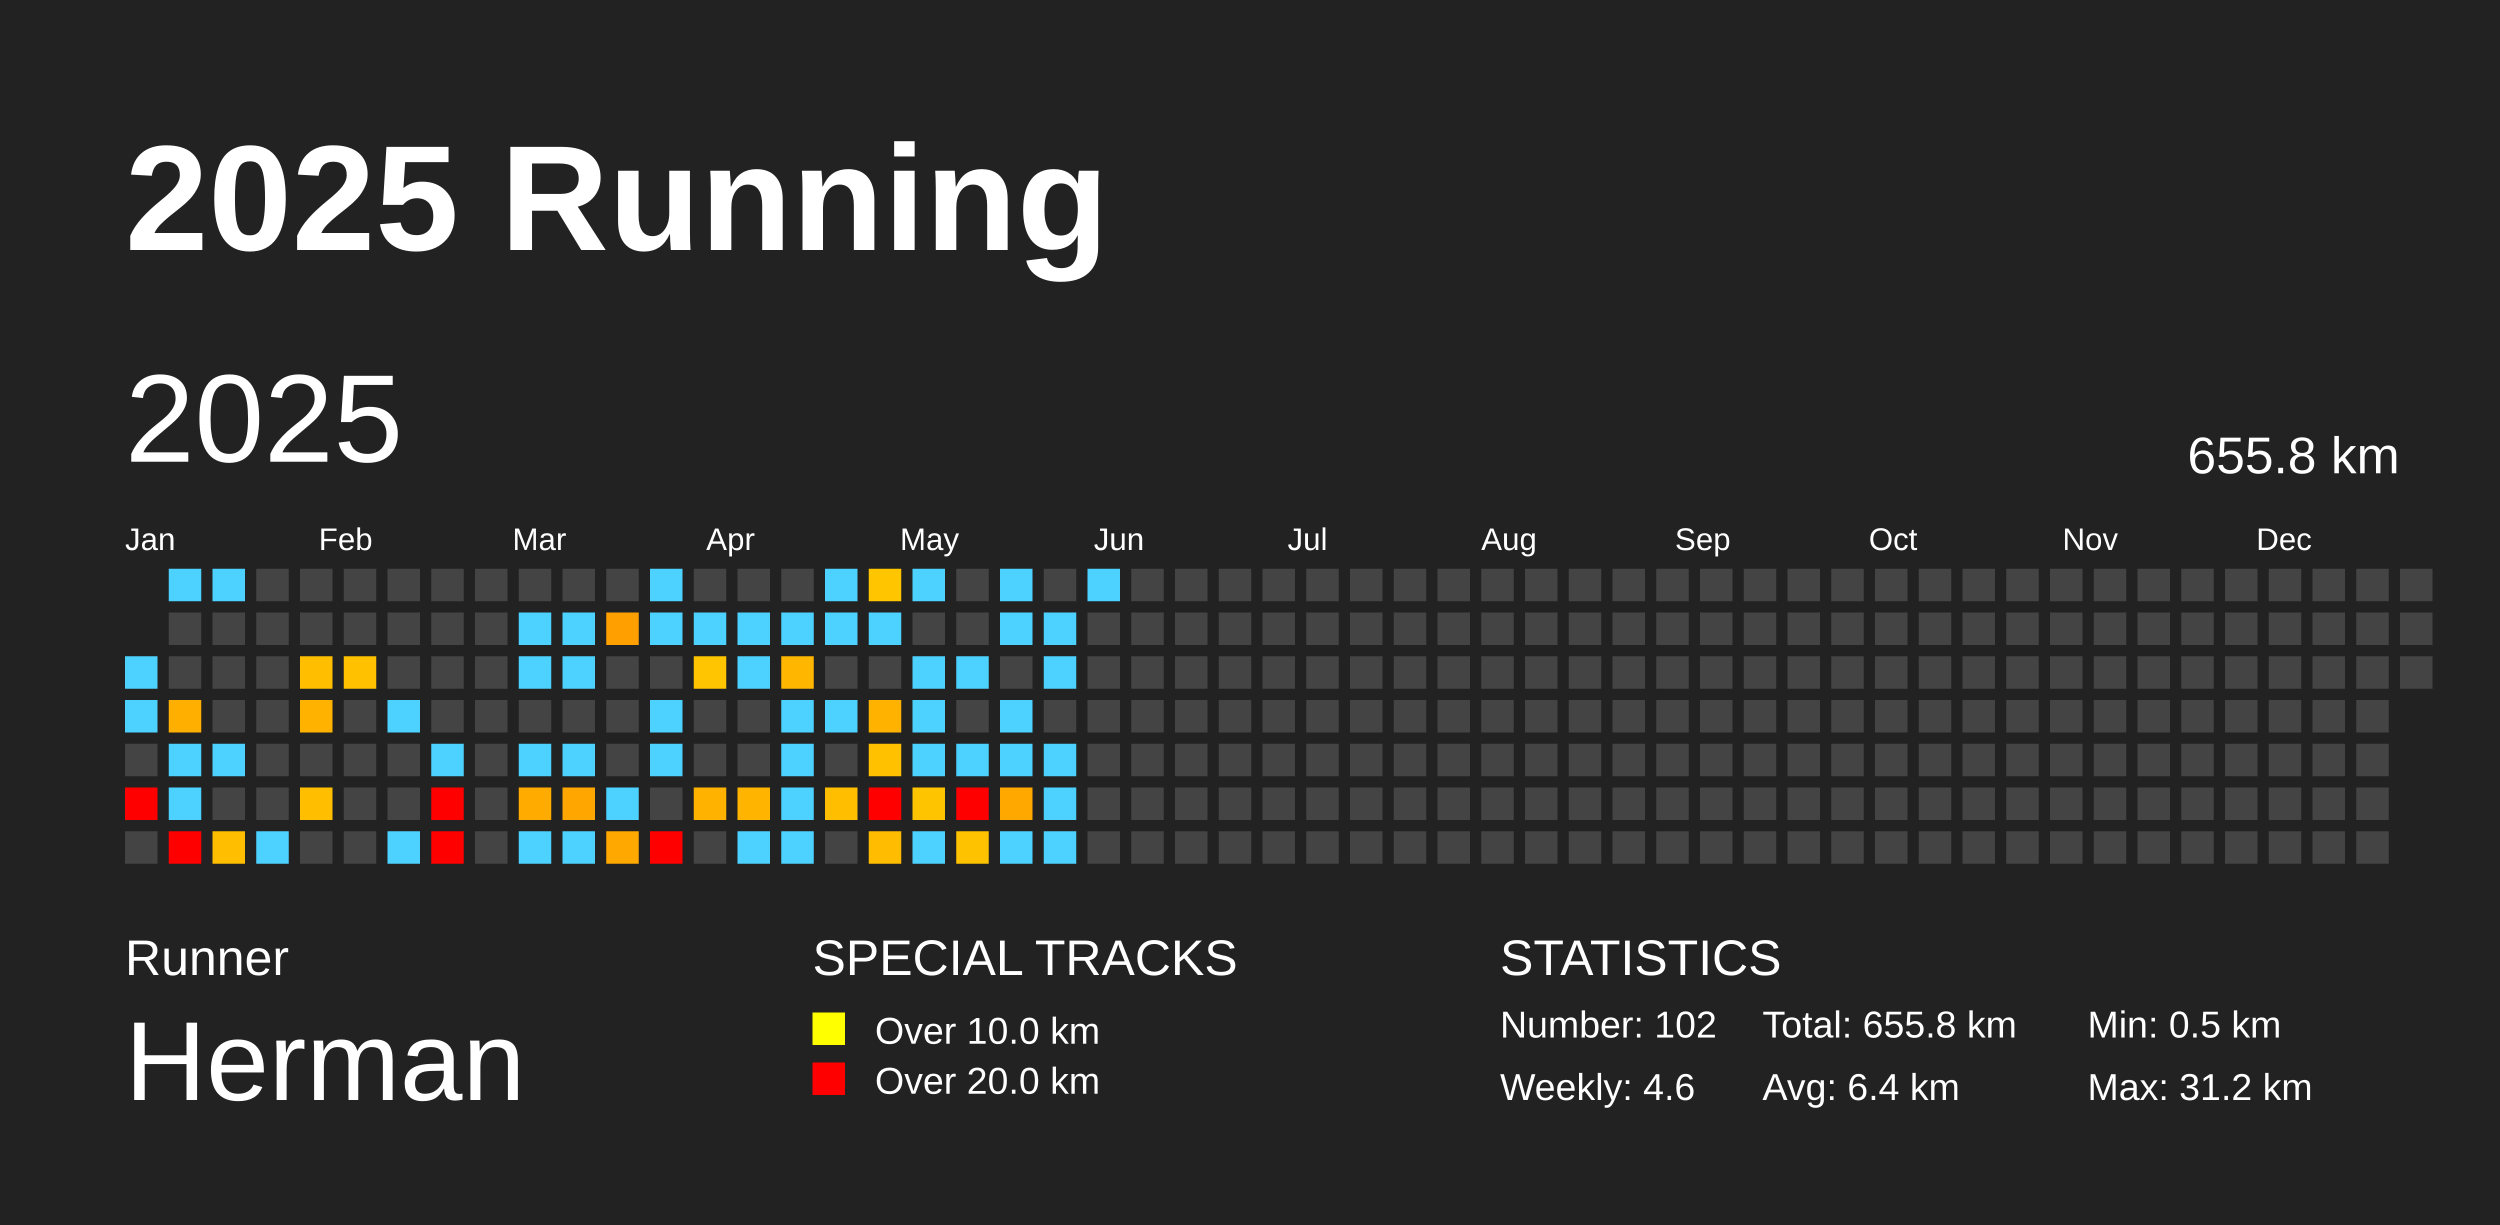
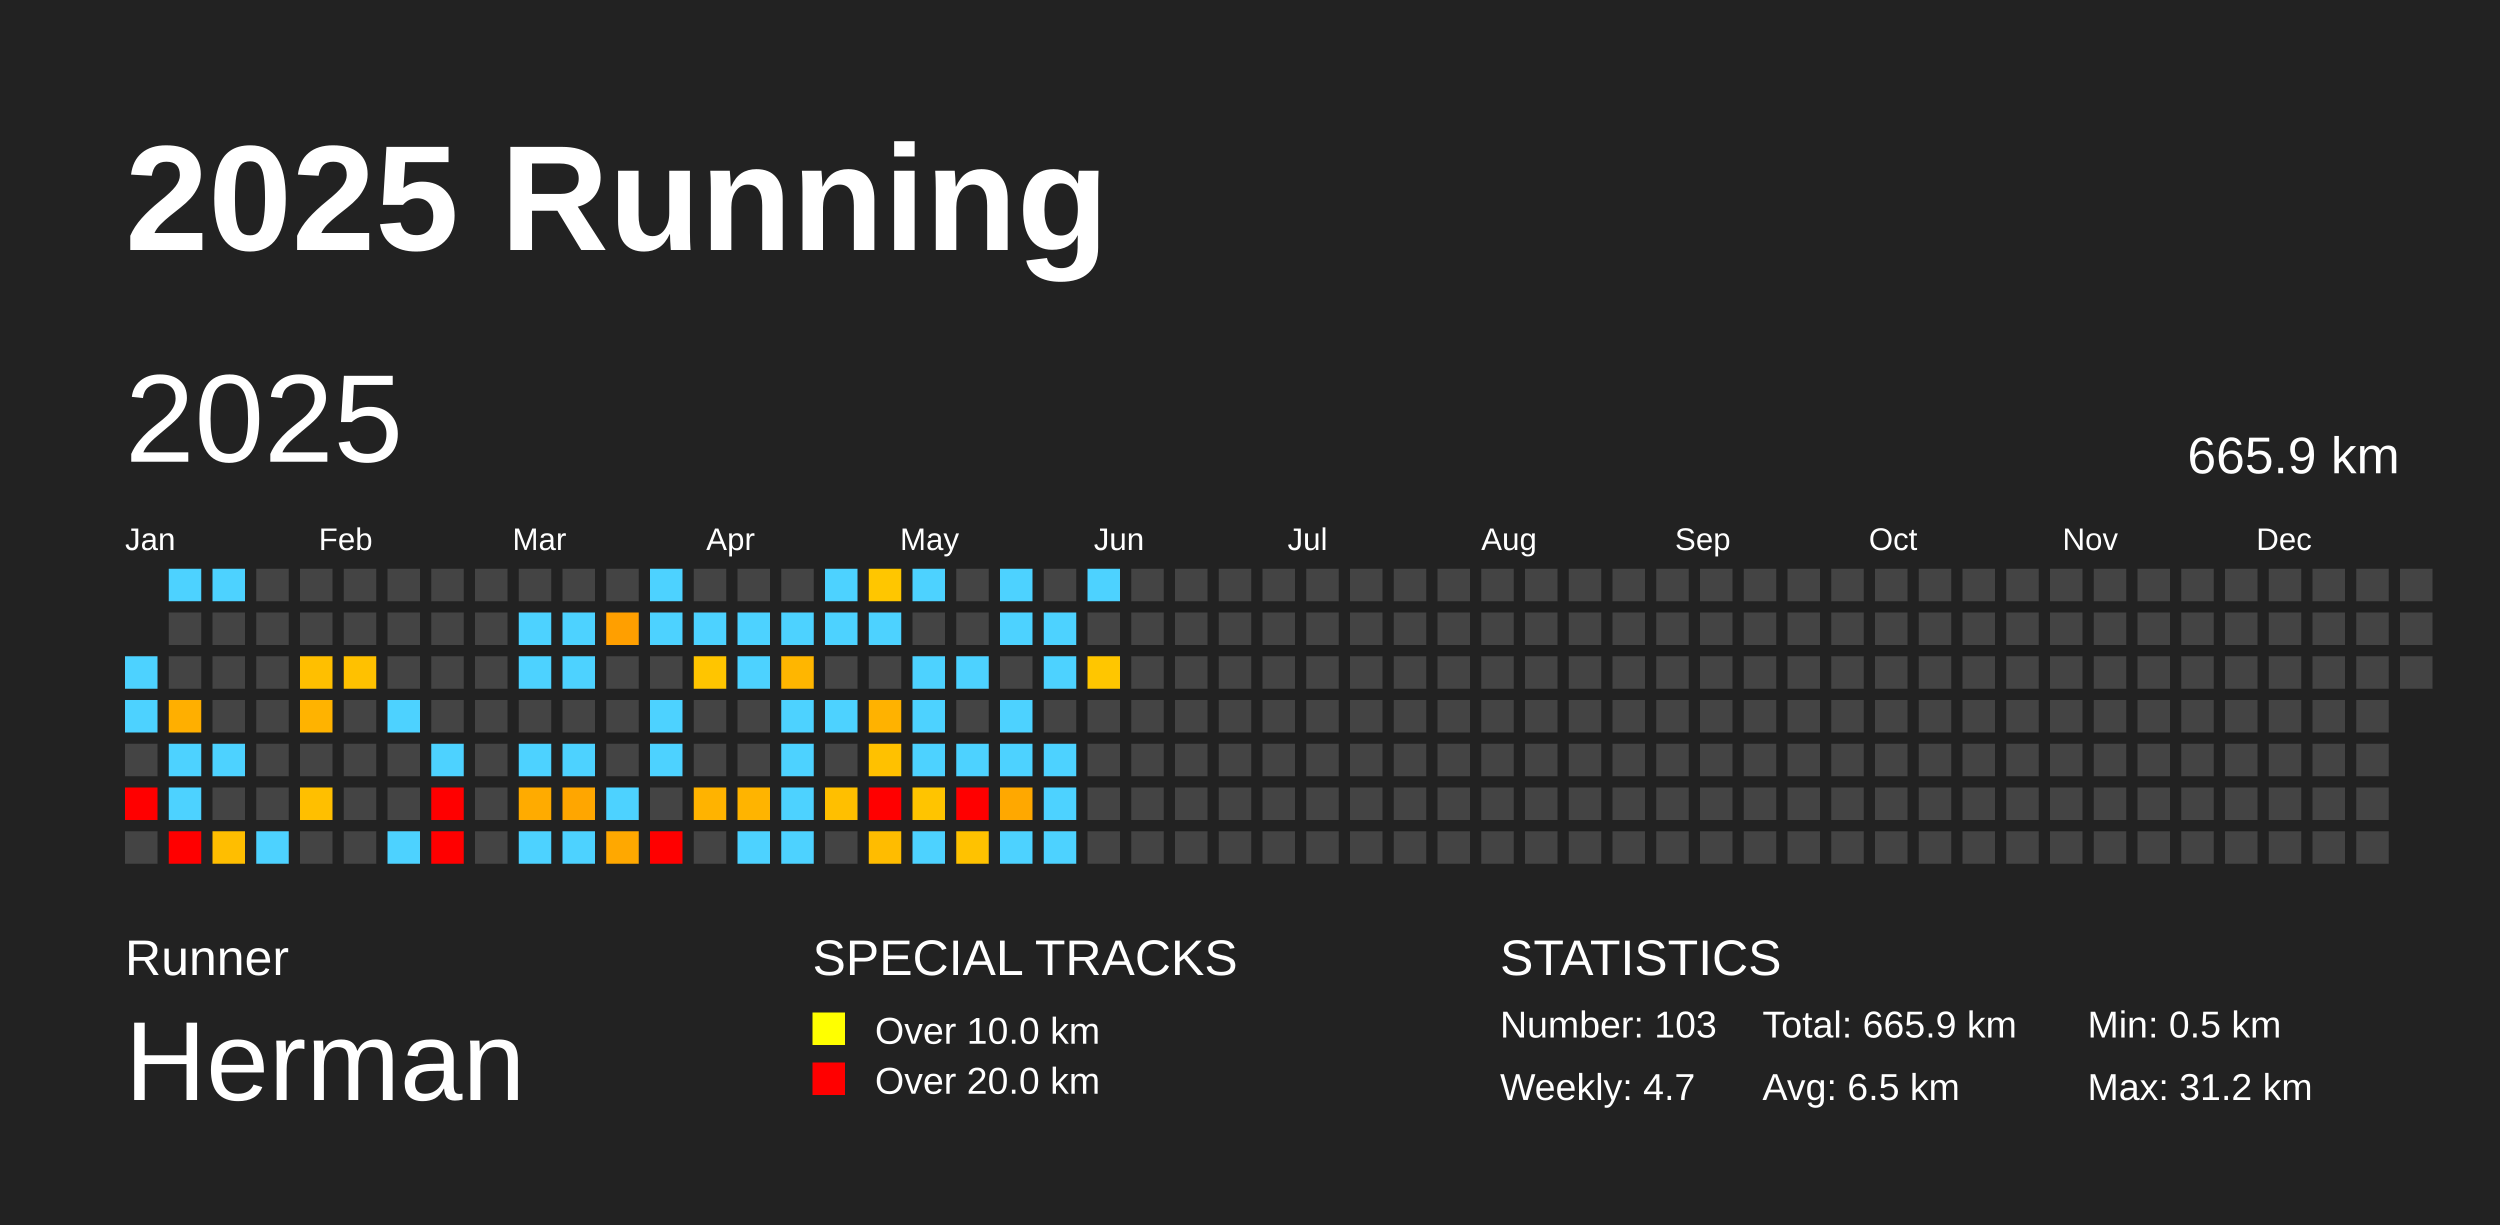
<svg xmlns="http://www.w3.org/2000/svg" baseProfile="full" height="98mm" version="1.1" viewBox="0,0,200,98" width="200mm">
  <defs />
  <rect fill="#222222" height="98" width="200" x="0" y="0" />
  <text fill="#FFFFFF" style="font-size:12px; font-family:Arial; font-weight:bold;" x="10" y="20">2025 Running</text>
  <text fill="#FFFFFF" style="font-size:4px; font-family:Arial" x="10" y="78">Runner</text>
  <text fill="#FFFFFF" style="font-size:9px; font-family:Arial" x="10" y="88">Herman</text>
  <text fill="#FFFFFF" style="font-size:4px; font-family:Arial" x="65" y="78">SPECIAL TRACKS</text>
  <rect fill="yellow" height="2.6" width="2.6" x="65" y="81" />
  <text fill="#FFFFFF" style="font-size:3px; font-family:Arial" x="70" y="83.5">Over 10.0 km</text>
  <rect fill="red" height="2.6" width="2.6" x="65" y="85" />
  <text fill="#FFFFFF" style="font-size:3px; font-family:Arial" x="70" y="87.5">Over 20.0 km</text>
  <text fill="#FFFFFF" style="font-size:4px; font-family:Arial" x="120" y="78">STATISTICS</text>
-   <text fill="#FFFFFF" style="font-size:3px; font-family:Arial" x="120" y="83">Number: 102</text>
-   <text fill="#FFFFFF" style="font-size:3px; font-family:Arial" x="120" y="88">Weekly: 4.6</text>
-   <text fill="#FFFFFF" style="font-size:3px; font-family:Arial" x="141" y="83">Total: 655.8 km</text>
-   <text fill="#FFFFFF" style="font-size:3px; font-family:Arial" x="141" y="88">Avg: 6.4 km</text>
+   <text fill="#FFFFFF" style="font-size:3px; font-family:Arial" x="120" y="83">Number: 103</text>
+   <text fill="#FFFFFF" style="font-size:3px; font-family:Arial" x="120" y="88">Weekly: 4.7</text>
+   <text fill="#FFFFFF" style="font-size:3px; font-family:Arial" x="141" y="83">Total: 665.9 km</text>
+   <text fill="#FFFFFF" style="font-size:3px; font-family:Arial" x="141" y="88">Avg: 6.5 km</text>
  <text fill="#FFFFFF" style="font-size:3px; font-family:Arial" x="167" y="83">Min: 0.5 km</text>
  <text fill="#FFFFFF" style="font-size:3px; font-family:Arial" x="167" y="88">Max: 31.2 km</text>
  <text dominant-baseline="hanging" fill="#FFFFFF" style="font-size:10.0px; font-family:Arial;" x="10" y="30">2025</text>
-   <text dominant-baseline="hanging" fill="#FFFFFF" style="font-size:4.125px; font-family:Arial;" x="175" y="35">655.8 km</text>
+   <text dominant-baseline="hanging" fill="#FFFFFF" style="font-size:4.125px; font-family:Arial;" x="175" y="35">665.9 km</text>
  <text fill="#FFFFFF" style="font-size:2.5px; font-family:Arial" x="10.0" y="44">Jan</text>
  <text fill="#FFFFFF" style="font-size:2.5px; font-family:Arial" x="25.5" y="44">Feb</text>
  <text fill="#FFFFFF" style="font-size:2.5px; font-family:Arial" x="41.0" y="44">Mar</text>
  <text fill="#FFFFFF" style="font-size:2.5px; font-family:Arial" x="56.5" y="44">Apr</text>
  <text fill="#FFFFFF" style="font-size:2.5px; font-family:Arial" x="72.0" y="44">May</text>
  <text fill="#FFFFFF" style="font-size:2.5px; font-family:Arial" x="87.5" y="44">Jun</text>
  <text fill="#FFFFFF" style="font-size:2.5px; font-family:Arial" x="103.0" y="44">Jul</text>
  <text fill="#FFFFFF" style="font-size:2.5px; font-family:Arial" x="118.5" y="44">Aug</text>
  <text fill="#FFFFFF" style="font-size:2.5px; font-family:Arial" x="134.0" y="44">Sep</text>
  <text fill="#FFFFFF" style="font-size:2.5px; font-family:Arial" x="149.5" y="44">Oct</text>
  <text fill="#FFFFFF" style="font-size:2.5px; font-family:Arial" x="165.0" y="44">Nov</text>
  <text fill="#FFFFFF" style="font-size:2.5px; font-family:Arial" x="180.5" y="44">Dec</text>
  <rect fill="#4dd2ff" height="2.6" width="2.6" x="10.0" y="52.5" />
  <rect fill="#4dd2ff" height="2.6" width="2.6" x="10.0" y="56.0" />
  <rect fill="#444444" height="2.6" width="2.6" x="10.0" y="59.5" />
  <rect fill="red" height="2.6" width="2.6" x="10.0" y="63.0" />
  <rect fill="#444444" height="2.6" width="2.6" x="10.0" y="66.5" />
  <rect fill="#4dd2ff" height="2.6" width="2.6" x="13.5" y="45.5" />
  <rect fill="#444444" height="2.6" width="2.6" x="13.5" y="49.0" />
  <rect fill="#444444" height="2.6" width="2.6" x="13.5" y="52.5" />
  <rect fill="#ffaf00" height="2.6" width="2.6" x="13.5" y="56.0" />
  <rect fill="#4dd2ff" height="2.6" width="2.6" x="13.5" y="59.5" />
  <rect fill="#4dd2ff" height="2.6" width="2.6" x="13.5" y="63.0" />
  <rect fill="red" height="2.6" width="2.6" x="13.5" y="66.5" />
  <rect fill="#4dd2ff" height="2.6" width="2.6" x="17.0" y="45.5" />
  <rect fill="#444444" height="2.6" width="2.6" x="17.0" y="49.0" />
  <rect fill="#444444" height="2.6" width="2.6" x="17.0" y="52.5" />
  <rect fill="#444444" height="2.6" width="2.6" x="17.0" y="56.0" />
  <rect fill="#4dd2ff" height="2.6" width="2.6" x="17.0" y="59.5" />
  <rect fill="#444444" height="2.6" width="2.6" x="17.0" y="63.0" />
  <rect fill="#ffbe00" height="2.6" width="2.6" x="17.0" y="66.5" />
  <rect fill="#444444" height="2.6" width="2.6" x="20.5" y="45.5" />
  <rect fill="#444444" height="2.6" width="2.6" x="20.5" y="49.0" />
  <rect fill="#444444" height="2.6" width="2.6" x="20.5" y="52.5" />
  <rect fill="#444444" height="2.6" width="2.6" x="20.5" y="56.0" />
  <rect fill="#444444" height="2.6" width="2.6" x="20.5" y="59.5" />
  <rect fill="#444444" height="2.6" width="2.6" x="20.5" y="63.0" />
  <rect fill="#4dd2ff" height="2.6" width="2.6" x="20.5" y="66.5" />
  <rect fill="#444444" height="2.6" width="2.6" x="24.0" y="45.5" />
  <rect fill="#444444" height="2.6" width="2.6" x="24.0" y="49.0" />
  <rect fill="#ffbf00" height="2.6" width="2.6" x="24.0" y="52.5" />
  <rect fill="#ffb300" height="2.6" width="2.6" x="24.0" y="56.0" />
  <rect fill="#444444" height="2.6" width="2.6" x="24.0" y="59.5" />
  <rect fill="#ffbf00" height="2.6" width="2.6" x="24.0" y="63.0" />
  <rect fill="#444444" height="2.6" width="2.6" x="24.0" y="66.5" />
  <rect fill="#444444" height="2.6" width="2.6" x="27.5" y="45.5" />
  <rect fill="#444444" height="2.6" width="2.6" x="27.5" y="49.0" />
  <rect fill="#ffc100" height="2.6" width="2.6" x="27.5" y="52.5" />
  <rect fill="#444444" height="2.6" width="2.6" x="27.5" y="56.0" />
  <rect fill="#444444" height="2.6" width="2.6" x="27.5" y="59.5" />
  <rect fill="#444444" height="2.6" width="2.6" x="27.5" y="63.0" />
  <rect fill="#444444" height="2.6" width="2.6" x="27.5" y="66.5" />
  <rect fill="#444444" height="2.6" width="2.6" x="31.0" y="45.5" />
  <rect fill="#444444" height="2.6" width="2.6" x="31.0" y="49.0" />
  <rect fill="#444444" height="2.6" width="2.6" x="31.0" y="52.5" />
  <rect fill="#4dd2ff" height="2.6" width="2.6" x="31.0" y="56.0" />
  <rect fill="#444444" height="2.6" width="2.6" x="31.0" y="59.5" />
  <rect fill="#444444" height="2.6" width="2.6" x="31.0" y="63.0" />
  <rect fill="#4dd2ff" height="2.6" width="2.6" x="31.0" y="66.5" />
  <rect fill="#444444" height="2.6" width="2.6" x="34.5" y="45.5" />
  <rect fill="#444444" height="2.6" width="2.6" x="34.5" y="49.0" />
  <rect fill="#444444" height="2.6" width="2.6" x="34.5" y="52.5" />
  <rect fill="#444444" height="2.6" width="2.6" x="34.5" y="56.0" />
  <rect fill="#4dd2ff" height="2.6" width="2.6" x="34.5" y="59.5" />
  <rect fill="red" height="2.6" width="2.6" x="34.5" y="63.0" />
  <rect fill="red" height="2.6" width="2.6" x="34.5" y="66.5" />
  <rect fill="#444444" height="2.6" width="2.6" x="38.0" y="45.5" />
  <rect fill="#444444" height="2.6" width="2.6" x="38.0" y="49.0" />
  <rect fill="#444444" height="2.6" width="2.6" x="38.0" y="52.5" />
  <rect fill="#444444" height="2.6" width="2.6" x="38.0" y="56.0" />
  <rect fill="#444444" height="2.6" width="2.6" x="38.0" y="59.5" />
  <rect fill="#444444" height="2.6" width="2.6" x="38.0" y="63.0" />
  <rect fill="#444444" height="2.6" width="2.6" x="38.0" y="66.5" />
  <rect fill="#444444" height="2.6" width="2.6" x="41.5" y="45.5" />
  <rect fill="#4dd2ff" height="2.6" width="2.6" x="41.5" y="49.0" />
  <rect fill="#4dd2ff" height="2.6" width="2.6" x="41.5" y="52.5" />
  <rect fill="#444444" height="2.6" width="2.6" x="41.5" y="56.0" />
  <rect fill="#4dd2ff" height="2.6" width="2.6" x="41.5" y="59.5" />
  <rect fill="#ffab00" height="2.6" width="2.6" x="41.5" y="63.0" />
  <rect fill="#4dd2ff" height="2.6" width="2.6" x="41.5" y="66.5" />
  <rect fill="#444444" height="2.6" width="2.6" x="45.0" y="45.5" />
  <rect fill="#4dd2ff" height="2.6" width="2.6" x="45.0" y="49.0" />
  <rect fill="#4dd2ff" height="2.6" width="2.6" x="45.0" y="52.5" />
  <rect fill="#444444" height="2.6" width="2.6" x="45.0" y="56.0" />
  <rect fill="#4dd2ff" height="2.6" width="2.6" x="45.0" y="59.5" />
  <rect fill="#ffa600" height="2.6" width="2.6" x="45.0" y="63.0" />
  <rect fill="#4dd2ff" height="2.6" width="2.6" x="45.0" y="66.5" />
  <rect fill="#444444" height="2.6" width="2.6" x="48.5" y="45.5" />
  <rect fill="#ff9f00" height="2.6" width="2.6" x="48.5" y="49.0" />
  <rect fill="#444444" height="2.6" width="2.6" x="48.5" y="52.5" />
  <rect fill="#444444" height="2.6" width="2.6" x="48.5" y="56.0" />
  <rect fill="#444444" height="2.6" width="2.6" x="48.5" y="59.5" />
  <rect fill="#4dd2ff" height="2.6" width="2.6" x="48.5" y="63.0" />
  <rect fill="#ffa800" height="2.6" width="2.6" x="48.5" y="66.5" />
  <rect fill="#4dd2ff" height="2.6" width="2.6" x="52.0" y="45.5" />
  <rect fill="#4dd2ff" height="2.6" width="2.6" x="52.0" y="49.0" />
  <rect fill="#444444" height="2.6" width="2.6" x="52.0" y="52.5" />
  <rect fill="#4dd2ff" height="2.6" width="2.6" x="52.0" y="56.0" />
  <rect fill="#4dd2ff" height="2.6" width="2.6" x="52.0" y="59.5" />
  <rect fill="#444444" height="2.6" width="2.6" x="52.0" y="63.0" />
  <rect fill="red" height="2.6" width="2.6" x="52.0" y="66.5" />
  <rect fill="#444444" height="2.6" width="2.6" x="55.5" y="45.5" />
  <rect fill="#4dd2ff" height="2.6" width="2.6" x="55.5" y="49.0" />
  <rect fill="#ffc500" height="2.6" width="2.6" x="55.5" y="52.5" />
  <rect fill="#444444" height="2.6" width="2.6" x="55.5" y="56.0" />
  <rect fill="#444444" height="2.6" width="2.6" x="55.5" y="59.5" />
  <rect fill="#ffb300" height="2.6" width="2.6" x="55.5" y="63.0" />
  <rect fill="#444444" height="2.6" width="2.6" x="55.5" y="66.5" />
  <rect fill="#444444" height="2.6" width="2.6" x="59.0" y="45.5" />
  <rect fill="#4dd2ff" height="2.6" width="2.6" x="59.0" y="49.0" />
  <rect fill="#4dd2ff" height="2.6" width="2.6" x="59.0" y="52.5" />
  <rect fill="#444444" height="2.6" width="2.6" x="59.0" y="56.0" />
  <rect fill="#444444" height="2.6" width="2.6" x="59.0" y="59.5" />
  <rect fill="#ffb400" height="2.6" width="2.6" x="59.0" y="63.0" />
  <rect fill="#4dd2ff" height="2.6" width="2.6" x="59.0" y="66.5" />
  <rect fill="#444444" height="2.6" width="2.6" x="62.5" y="45.5" />
  <rect fill="#4dd2ff" height="2.6" width="2.6" x="62.5" y="49.0" />
  <rect fill="#ffb600" height="2.6" width="2.6" x="62.5" y="52.5" />
  <rect fill="#4dd2ff" height="2.6" width="2.6" x="62.5" y="56.0" />
  <rect fill="#4dd2ff" height="2.6" width="2.6" x="62.5" y="59.5" />
  <rect fill="#4dd2ff" height="2.6" width="2.6" x="62.5" y="63.0" />
  <rect fill="#4dd2ff" height="2.6" width="2.6" x="62.5" y="66.5" />
  <rect fill="#4dd2ff" height="2.6" width="2.6" x="66.0" y="45.5" />
  <rect fill="#4dd2ff" height="2.6" width="2.6" x="66.0" y="49.0" />
  <rect fill="#444444" height="2.6" width="2.6" x="66.0" y="52.5" />
  <rect fill="#4dd2ff" height="2.6" width="2.6" x="66.0" y="56.0" />
  <rect fill="#444444" height="2.6" width="2.6" x="66.0" y="59.5" />
  <rect fill="#ffbf00" height="2.6" width="2.6" x="66.0" y="63.0" />
  <rect fill="#444444" height="2.6" width="2.6" x="66.0" y="66.5" />
  <rect fill="#ffc600" height="2.6" width="2.6" x="69.5" y="45.5" />
  <rect fill="#4dd2ff" height="2.6" width="2.6" x="69.5" y="49.0" />
  <rect fill="#444444" height="2.6" width="2.6" x="69.5" y="52.5" />
  <rect fill="#ffb200" height="2.6" width="2.6" x="69.5" y="56.0" />
  <rect fill="#ffc100" height="2.6" width="2.6" x="69.5" y="59.5" />
  <rect fill="red" height="2.6" width="2.6" x="69.5" y="63.0" />
  <rect fill="#ffbc00" height="2.6" width="2.6" x="69.5" y="66.5" />
  <rect fill="#4dd2ff" height="2.6" width="2.6" x="73.0" y="45.5" />
  <rect fill="#444444" height="2.6" width="2.6" x="73.0" y="49.0" />
  <rect fill="#4dd2ff" height="2.6" width="2.6" x="73.0" y="52.5" />
  <rect fill="#4dd2ff" height="2.6" width="2.6" x="73.0" y="56.0" />
  <rect fill="#4dd2ff" height="2.6" width="2.6" x="73.0" y="59.5" />
  <rect fill="#ffc400" height="2.6" width="2.6" x="73.0" y="63.0" />
  <rect fill="#4dd2ff" height="2.6" width="2.6" x="73.0" y="66.5" />
  <rect fill="#444444" height="2.6" width="2.6" x="76.5" y="45.5" />
  <rect fill="#444444" height="2.6" width="2.6" x="76.5" y="49.0" />
  <rect fill="#4dd2ff" height="2.6" width="2.6" x="76.5" y="52.5" />
  <rect fill="#444444" height="2.6" width="2.6" x="76.5" y="56.0" />
  <rect fill="#4dd2ff" height="2.6" width="2.6" x="76.5" y="59.5" />
  <rect fill="red" height="2.6" width="2.6" x="76.5" y="63.0" />
  <rect fill="#ffc200" height="2.6" width="2.6" x="76.5" y="66.5" />
  <rect fill="#4dd2ff" height="2.6" width="2.6" x="80.0" y="45.5" />
  <rect fill="#4dd2ff" height="2.6" width="2.6" x="80.0" y="49.0" />
  <rect fill="#444444" height="2.6" width="2.6" x="80.0" y="52.5" />
  <rect fill="#4dd2ff" height="2.6" width="2.6" x="80.0" y="56.0" />
  <rect fill="#4dd2ff" height="2.6" width="2.6" x="80.0" y="59.5" />
  <rect fill="#ffa800" height="2.6" width="2.6" x="80.0" y="63.0" />
  <rect fill="#4dd2ff" height="2.6" width="2.6" x="80.0" y="66.5" />
  <rect fill="#444444" height="2.6" width="2.6" x="83.5" y="45.5" />
  <rect fill="#4dd2ff" height="2.6" width="2.6" x="83.5" y="49.0" />
  <rect fill="#4dd2ff" height="2.6" width="2.6" x="83.5" y="52.5" />
  <rect fill="#444444" height="2.6" width="2.6" x="83.5" y="56.0" />
  <rect fill="#4dd2ff" height="2.6" width="2.6" x="83.5" y="59.5" />
  <rect fill="#4dd2ff" height="2.6" width="2.6" x="83.5" y="63.0" />
  <rect fill="#4dd2ff" height="2.6" width="2.6" x="83.5" y="66.5" />
  <rect fill="#4dd2ff" height="2.6" width="2.6" x="87.0" y="45.5" />
  <rect fill="#444444" height="2.6" width="2.6" x="87.0" y="49.0" />
-   <rect fill="#444444" height="2.6" width="2.6" x="87.0" y="52.5" />
+   <rect fill="#ffc600" height="2.6" width="2.6" x="87.0" y="52.5" />
  <rect fill="#444444" height="2.6" width="2.6" x="87.0" y="56.0" />
  <rect fill="#444444" height="2.6" width="2.6" x="87.0" y="59.5" />
  <rect fill="#444444" height="2.6" width="2.6" x="87.0" y="63.0" />
  <rect fill="#444444" height="2.6" width="2.6" x="87.0" y="66.5" />
  <rect fill="#444444" height="2.6" width="2.6" x="90.5" y="45.5" />
  <rect fill="#444444" height="2.6" width="2.6" x="90.5" y="49.0" />
  <rect fill="#444444" height="2.6" width="2.6" x="90.5" y="52.5" />
  <rect fill="#444444" height="2.6" width="2.6" x="90.5" y="56.0" />
  <rect fill="#444444" height="2.6" width="2.6" x="90.5" y="59.5" />
  <rect fill="#444444" height="2.6" width="2.6" x="90.5" y="63.0" />
  <rect fill="#444444" height="2.6" width="2.6" x="90.5" y="66.5" />
  <rect fill="#444444" height="2.6" width="2.6" x="94.0" y="45.5" />
  <rect fill="#444444" height="2.6" width="2.6" x="94.0" y="49.0" />
  <rect fill="#444444" height="2.6" width="2.6" x="94.0" y="52.5" />
  <rect fill="#444444" height="2.6" width="2.6" x="94.0" y="56.0" />
  <rect fill="#444444" height="2.6" width="2.6" x="94.0" y="59.5" />
  <rect fill="#444444" height="2.6" width="2.6" x="94.0" y="63.0" />
  <rect fill="#444444" height="2.6" width="2.6" x="94.0" y="66.5" />
  <rect fill="#444444" height="2.6" width="2.6" x="97.5" y="45.5" />
  <rect fill="#444444" height="2.6" width="2.6" x="97.5" y="49.0" />
  <rect fill="#444444" height="2.6" width="2.6" x="97.5" y="52.5" />
  <rect fill="#444444" height="2.6" width="2.6" x="97.5" y="56.0" />
  <rect fill="#444444" height="2.6" width="2.6" x="97.5" y="59.5" />
  <rect fill="#444444" height="2.6" width="2.6" x="97.5" y="63.0" />
  <rect fill="#444444" height="2.6" width="2.6" x="97.5" y="66.5" />
  <rect fill="#444444" height="2.6" width="2.6" x="101.0" y="45.5" />
  <rect fill="#444444" height="2.6" width="2.6" x="101.0" y="49.0" />
  <rect fill="#444444" height="2.6" width="2.6" x="101.0" y="52.5" />
  <rect fill="#444444" height="2.6" width="2.6" x="101.0" y="56.0" />
  <rect fill="#444444" height="2.6" width="2.6" x="101.0" y="59.5" />
  <rect fill="#444444" height="2.6" width="2.6" x="101.0" y="63.0" />
  <rect fill="#444444" height="2.6" width="2.6" x="101.0" y="66.5" />
  <rect fill="#444444" height="2.6" width="2.6" x="104.5" y="45.5" />
  <rect fill="#444444" height="2.6" width="2.6" x="104.5" y="49.0" />
  <rect fill="#444444" height="2.6" width="2.6" x="104.5" y="52.5" />
  <rect fill="#444444" height="2.6" width="2.6" x="104.5" y="56.0" />
  <rect fill="#444444" height="2.6" width="2.6" x="104.5" y="59.5" />
  <rect fill="#444444" height="2.6" width="2.6" x="104.5" y="63.0" />
  <rect fill="#444444" height="2.6" width="2.6" x="104.5" y="66.5" />
  <rect fill="#444444" height="2.6" width="2.6" x="108.0" y="45.5" />
  <rect fill="#444444" height="2.6" width="2.6" x="108.0" y="49.0" />
  <rect fill="#444444" height="2.6" width="2.6" x="108.0" y="52.5" />
  <rect fill="#444444" height="2.6" width="2.6" x="108.0" y="56.0" />
  <rect fill="#444444" height="2.6" width="2.6" x="108.0" y="59.5" />
  <rect fill="#444444" height="2.6" width="2.6" x="108.0" y="63.0" />
  <rect fill="#444444" height="2.6" width="2.6" x="108.0" y="66.5" />
  <rect fill="#444444" height="2.6" width="2.6" x="111.5" y="45.5" />
  <rect fill="#444444" height="2.6" width="2.6" x="111.5" y="49.0" />
  <rect fill="#444444" height="2.6" width="2.6" x="111.5" y="52.5" />
  <rect fill="#444444" height="2.6" width="2.6" x="111.5" y="56.0" />
  <rect fill="#444444" height="2.6" width="2.6" x="111.5" y="59.5" />
  <rect fill="#444444" height="2.6" width="2.6" x="111.5" y="63.0" />
  <rect fill="#444444" height="2.6" width="2.6" x="111.5" y="66.5" />
  <rect fill="#444444" height="2.6" width="2.6" x="115.0" y="45.5" />
  <rect fill="#444444" height="2.6" width="2.6" x="115.0" y="49.0" />
  <rect fill="#444444" height="2.6" width="2.6" x="115.0" y="52.5" />
  <rect fill="#444444" height="2.6" width="2.6" x="115.0" y="56.0" />
  <rect fill="#444444" height="2.6" width="2.6" x="115.0" y="59.5" />
  <rect fill="#444444" height="2.6" width="2.6" x="115.0" y="63.0" />
  <rect fill="#444444" height="2.6" width="2.6" x="115.0" y="66.5" />
  <rect fill="#444444" height="2.6" width="2.6" x="118.5" y="45.5" />
  <rect fill="#444444" height="2.6" width="2.6" x="118.5" y="49.0" />
  <rect fill="#444444" height="2.6" width="2.6" x="118.5" y="52.5" />
  <rect fill="#444444" height="2.6" width="2.6" x="118.5" y="56.0" />
  <rect fill="#444444" height="2.6" width="2.6" x="118.5" y="59.5" />
  <rect fill="#444444" height="2.6" width="2.6" x="118.5" y="63.0" />
  <rect fill="#444444" height="2.6" width="2.6" x="118.5" y="66.5" />
  <rect fill="#444444" height="2.6" width="2.6" x="122.0" y="45.5" />
  <rect fill="#444444" height="2.6" width="2.6" x="122.0" y="49.0" />
  <rect fill="#444444" height="2.6" width="2.6" x="122.0" y="52.5" />
  <rect fill="#444444" height="2.6" width="2.6" x="122.0" y="56.0" />
  <rect fill="#444444" height="2.6" width="2.6" x="122.0" y="59.5" />
  <rect fill="#444444" height="2.6" width="2.6" x="122.0" y="63.0" />
  <rect fill="#444444" height="2.6" width="2.6" x="122.0" y="66.5" />
  <rect fill="#444444" height="2.6" width="2.6" x="125.5" y="45.5" />
  <rect fill="#444444" height="2.6" width="2.6" x="125.5" y="49.0" />
  <rect fill="#444444" height="2.6" width="2.6" x="125.5" y="52.5" />
  <rect fill="#444444" height="2.6" width="2.6" x="125.5" y="56.0" />
  <rect fill="#444444" height="2.6" width="2.6" x="125.5" y="59.5" />
  <rect fill="#444444" height="2.6" width="2.6" x="125.5" y="63.0" />
  <rect fill="#444444" height="2.6" width="2.6" x="125.5" y="66.5" />
  <rect fill="#444444" height="2.6" width="2.6" x="129.0" y="45.5" />
  <rect fill="#444444" height="2.6" width="2.6" x="129.0" y="49.0" />
  <rect fill="#444444" height="2.6" width="2.6" x="129.0" y="52.5" />
  <rect fill="#444444" height="2.6" width="2.6" x="129.0" y="56.0" />
  <rect fill="#444444" height="2.6" width="2.6" x="129.0" y="59.5" />
  <rect fill="#444444" height="2.6" width="2.6" x="129.0" y="63.0" />
  <rect fill="#444444" height="2.6" width="2.6" x="129.0" y="66.5" />
  <rect fill="#444444" height="2.6" width="2.6" x="132.5" y="45.5" />
  <rect fill="#444444" height="2.6" width="2.6" x="132.5" y="49.0" />
  <rect fill="#444444" height="2.6" width="2.6" x="132.5" y="52.5" />
  <rect fill="#444444" height="2.6" width="2.6" x="132.5" y="56.0" />
  <rect fill="#444444" height="2.6" width="2.6" x="132.5" y="59.5" />
  <rect fill="#444444" height="2.6" width="2.6" x="132.5" y="63.0" />
  <rect fill="#444444" height="2.6" width="2.6" x="132.5" y="66.5" />
  <rect fill="#444444" height="2.6" width="2.6" x="136.0" y="45.5" />
  <rect fill="#444444" height="2.6" width="2.6" x="136.0" y="49.0" />
  <rect fill="#444444" height="2.6" width="2.6" x="136.0" y="52.5" />
  <rect fill="#444444" height="2.6" width="2.6" x="136.0" y="56.0" />
  <rect fill="#444444" height="2.6" width="2.6" x="136.0" y="59.5" />
  <rect fill="#444444" height="2.6" width="2.6" x="136.0" y="63.0" />
  <rect fill="#444444" height="2.6" width="2.6" x="136.0" y="66.5" />
  <rect fill="#444444" height="2.6" width="2.6" x="139.5" y="45.5" />
  <rect fill="#444444" height="2.6" width="2.6" x="139.5" y="49.0" />
  <rect fill="#444444" height="2.6" width="2.6" x="139.5" y="52.5" />
  <rect fill="#444444" height="2.6" width="2.6" x="139.5" y="56.0" />
  <rect fill="#444444" height="2.6" width="2.6" x="139.5" y="59.5" />
  <rect fill="#444444" height="2.6" width="2.6" x="139.5" y="63.0" />
  <rect fill="#444444" height="2.6" width="2.6" x="139.5" y="66.5" />
  <rect fill="#444444" height="2.6" width="2.6" x="143.0" y="45.5" />
  <rect fill="#444444" height="2.6" width="2.6" x="143.0" y="49.0" />
  <rect fill="#444444" height="2.6" width="2.6" x="143.0" y="52.5" />
  <rect fill="#444444" height="2.6" width="2.6" x="143.0" y="56.0" />
  <rect fill="#444444" height="2.6" width="2.6" x="143.0" y="59.5" />
  <rect fill="#444444" height="2.6" width="2.6" x="143.0" y="63.0" />
  <rect fill="#444444" height="2.6" width="2.6" x="143.0" y="66.5" />
  <rect fill="#444444" height="2.6" width="2.6" x="146.5" y="45.5" />
  <rect fill="#444444" height="2.6" width="2.6" x="146.5" y="49.0" />
  <rect fill="#444444" height="2.6" width="2.6" x="146.5" y="52.5" />
  <rect fill="#444444" height="2.6" width="2.6" x="146.5" y="56.0" />
  <rect fill="#444444" height="2.6" width="2.6" x="146.5" y="59.5" />
  <rect fill="#444444" height="2.6" width="2.6" x="146.5" y="63.0" />
  <rect fill="#444444" height="2.6" width="2.6" x="146.5" y="66.5" />
  <rect fill="#444444" height="2.6" width="2.6" x="150.0" y="45.5" />
  <rect fill="#444444" height="2.6" width="2.6" x="150.0" y="49.0" />
  <rect fill="#444444" height="2.6" width="2.6" x="150.0" y="52.5" />
  <rect fill="#444444" height="2.6" width="2.6" x="150.0" y="56.0" />
  <rect fill="#444444" height="2.6" width="2.6" x="150.0" y="59.5" />
  <rect fill="#444444" height="2.6" width="2.6" x="150.0" y="63.0" />
  <rect fill="#444444" height="2.6" width="2.6" x="150.0" y="66.5" />
  <rect fill="#444444" height="2.6" width="2.6" x="153.5" y="45.5" />
  <rect fill="#444444" height="2.6" width="2.6" x="153.5" y="49.0" />
  <rect fill="#444444" height="2.6" width="2.6" x="153.5" y="52.5" />
  <rect fill="#444444" height="2.6" width="2.6" x="153.5" y="56.0" />
  <rect fill="#444444" height="2.6" width="2.6" x="153.5" y="59.5" />
  <rect fill="#444444" height="2.6" width="2.6" x="153.5" y="63.0" />
  <rect fill="#444444" height="2.6" width="2.6" x="153.5" y="66.5" />
  <rect fill="#444444" height="2.6" width="2.6" x="157.0" y="45.5" />
  <rect fill="#444444" height="2.6" width="2.6" x="157.0" y="49.0" />
  <rect fill="#444444" height="2.6" width="2.6" x="157.0" y="52.5" />
  <rect fill="#444444" height="2.6" width="2.6" x="157.0" y="56.0" />
  <rect fill="#444444" height="2.6" width="2.6" x="157.0" y="59.5" />
  <rect fill="#444444" height="2.6" width="2.6" x="157.0" y="63.0" />
  <rect fill="#444444" height="2.6" width="2.6" x="157.0" y="66.5" />
  <rect fill="#444444" height="2.6" width="2.6" x="160.5" y="45.5" />
  <rect fill="#444444" height="2.6" width="2.6" x="160.5" y="49.0" />
  <rect fill="#444444" height="2.6" width="2.6" x="160.5" y="52.5" />
  <rect fill="#444444" height="2.6" width="2.6" x="160.5" y="56.0" />
  <rect fill="#444444" height="2.6" width="2.6" x="160.5" y="59.5" />
  <rect fill="#444444" height="2.6" width="2.6" x="160.5" y="63.0" />
  <rect fill="#444444" height="2.6" width="2.6" x="160.5" y="66.5" />
  <rect fill="#444444" height="2.6" width="2.6" x="164.0" y="45.5" />
  <rect fill="#444444" height="2.6" width="2.6" x="164.0" y="49.0" />
  <rect fill="#444444" height="2.6" width="2.6" x="164.0" y="52.5" />
  <rect fill="#444444" height="2.6" width="2.6" x="164.0" y="56.0" />
  <rect fill="#444444" height="2.6" width="2.6" x="164.0" y="59.5" />
  <rect fill="#444444" height="2.6" width="2.6" x="164.0" y="63.0" />
  <rect fill="#444444" height="2.6" width="2.6" x="164.0" y="66.5" />
  <rect fill="#444444" height="2.6" width="2.6" x="167.5" y="45.5" />
  <rect fill="#444444" height="2.6" width="2.6" x="167.5" y="49.0" />
  <rect fill="#444444" height="2.6" width="2.6" x="167.5" y="52.5" />
  <rect fill="#444444" height="2.6" width="2.6" x="167.5" y="56.0" />
  <rect fill="#444444" height="2.6" width="2.6" x="167.5" y="59.5" />
  <rect fill="#444444" height="2.6" width="2.6" x="167.5" y="63.0" />
  <rect fill="#444444" height="2.6" width="2.6" x="167.5" y="66.5" />
  <rect fill="#444444" height="2.6" width="2.6" x="171.0" y="45.5" />
  <rect fill="#444444" height="2.6" width="2.6" x="171.0" y="49.0" />
  <rect fill="#444444" height="2.6" width="2.6" x="171.0" y="52.5" />
  <rect fill="#444444" height="2.6" width="2.6" x="171.0" y="56.0" />
  <rect fill="#444444" height="2.6" width="2.6" x="171.0" y="59.5" />
  <rect fill="#444444" height="2.6" width="2.6" x="171.0" y="63.0" />
  <rect fill="#444444" height="2.6" width="2.6" x="171.0" y="66.5" />
  <rect fill="#444444" height="2.6" width="2.6" x="174.5" y="45.5" />
  <rect fill="#444444" height="2.6" width="2.6" x="174.5" y="49.0" />
  <rect fill="#444444" height="2.6" width="2.6" x="174.5" y="52.5" />
  <rect fill="#444444" height="2.6" width="2.6" x="174.5" y="56.0" />
  <rect fill="#444444" height="2.6" width="2.6" x="174.5" y="59.5" />
  <rect fill="#444444" height="2.6" width="2.6" x="174.5" y="63.0" />
  <rect fill="#444444" height="2.6" width="2.6" x="174.5" y="66.5" />
  <rect fill="#444444" height="2.6" width="2.6" x="178.0" y="45.5" />
  <rect fill="#444444" height="2.6" width="2.6" x="178.0" y="49.0" />
  <rect fill="#444444" height="2.6" width="2.6" x="178.0" y="52.5" />
  <rect fill="#444444" height="2.6" width="2.6" x="178.0" y="56.0" />
  <rect fill="#444444" height="2.6" width="2.6" x="178.0" y="59.5" />
  <rect fill="#444444" height="2.6" width="2.6" x="178.0" y="63.0" />
  <rect fill="#444444" height="2.6" width="2.6" x="178.0" y="66.5" />
  <rect fill="#444444" height="2.6" width="2.6" x="181.5" y="45.5" />
  <rect fill="#444444" height="2.6" width="2.6" x="181.5" y="49.0" />
  <rect fill="#444444" height="2.6" width="2.6" x="181.5" y="52.5" />
  <rect fill="#444444" height="2.6" width="2.6" x="181.5" y="56.0" />
  <rect fill="#444444" height="2.6" width="2.6" x="181.5" y="59.5" />
  <rect fill="#444444" height="2.6" width="2.6" x="181.5" y="63.0" />
  <rect fill="#444444" height="2.6" width="2.6" x="181.5" y="66.5" />
  <rect fill="#444444" height="2.6" width="2.6" x="185.0" y="45.5" />
  <rect fill="#444444" height="2.6" width="2.6" x="185.0" y="49.0" />
  <rect fill="#444444" height="2.6" width="2.6" x="185.0" y="52.5" />
  <rect fill="#444444" height="2.6" width="2.6" x="185.0" y="56.0" />
  <rect fill="#444444" height="2.6" width="2.6" x="185.0" y="59.5" />
  <rect fill="#444444" height="2.6" width="2.6" x="185.0" y="63.0" />
  <rect fill="#444444" height="2.6" width="2.6" x="185.0" y="66.5" />
  <rect fill="#444444" height="2.6" width="2.6" x="188.5" y="45.5" />
  <rect fill="#444444" height="2.6" width="2.6" x="188.5" y="49.0" />
  <rect fill="#444444" height="2.6" width="2.6" x="188.5" y="52.5" />
  <rect fill="#444444" height="2.6" width="2.6" x="188.5" y="56.0" />
  <rect fill="#444444" height="2.6" width="2.6" x="188.5" y="59.5" />
  <rect fill="#444444" height="2.6" width="2.6" x="188.5" y="63.0" />
  <rect fill="#444444" height="2.6" width="2.6" x="188.5" y="66.5" />
  <rect fill="#444444" height="2.6" width="2.6" x="192.0" y="45.5" />
  <rect fill="#444444" height="2.6" width="2.6" x="192.0" y="49.0" />
  <rect fill="#444444" height="2.6" width="2.6" x="192.0" y="52.5" />
</svg>
